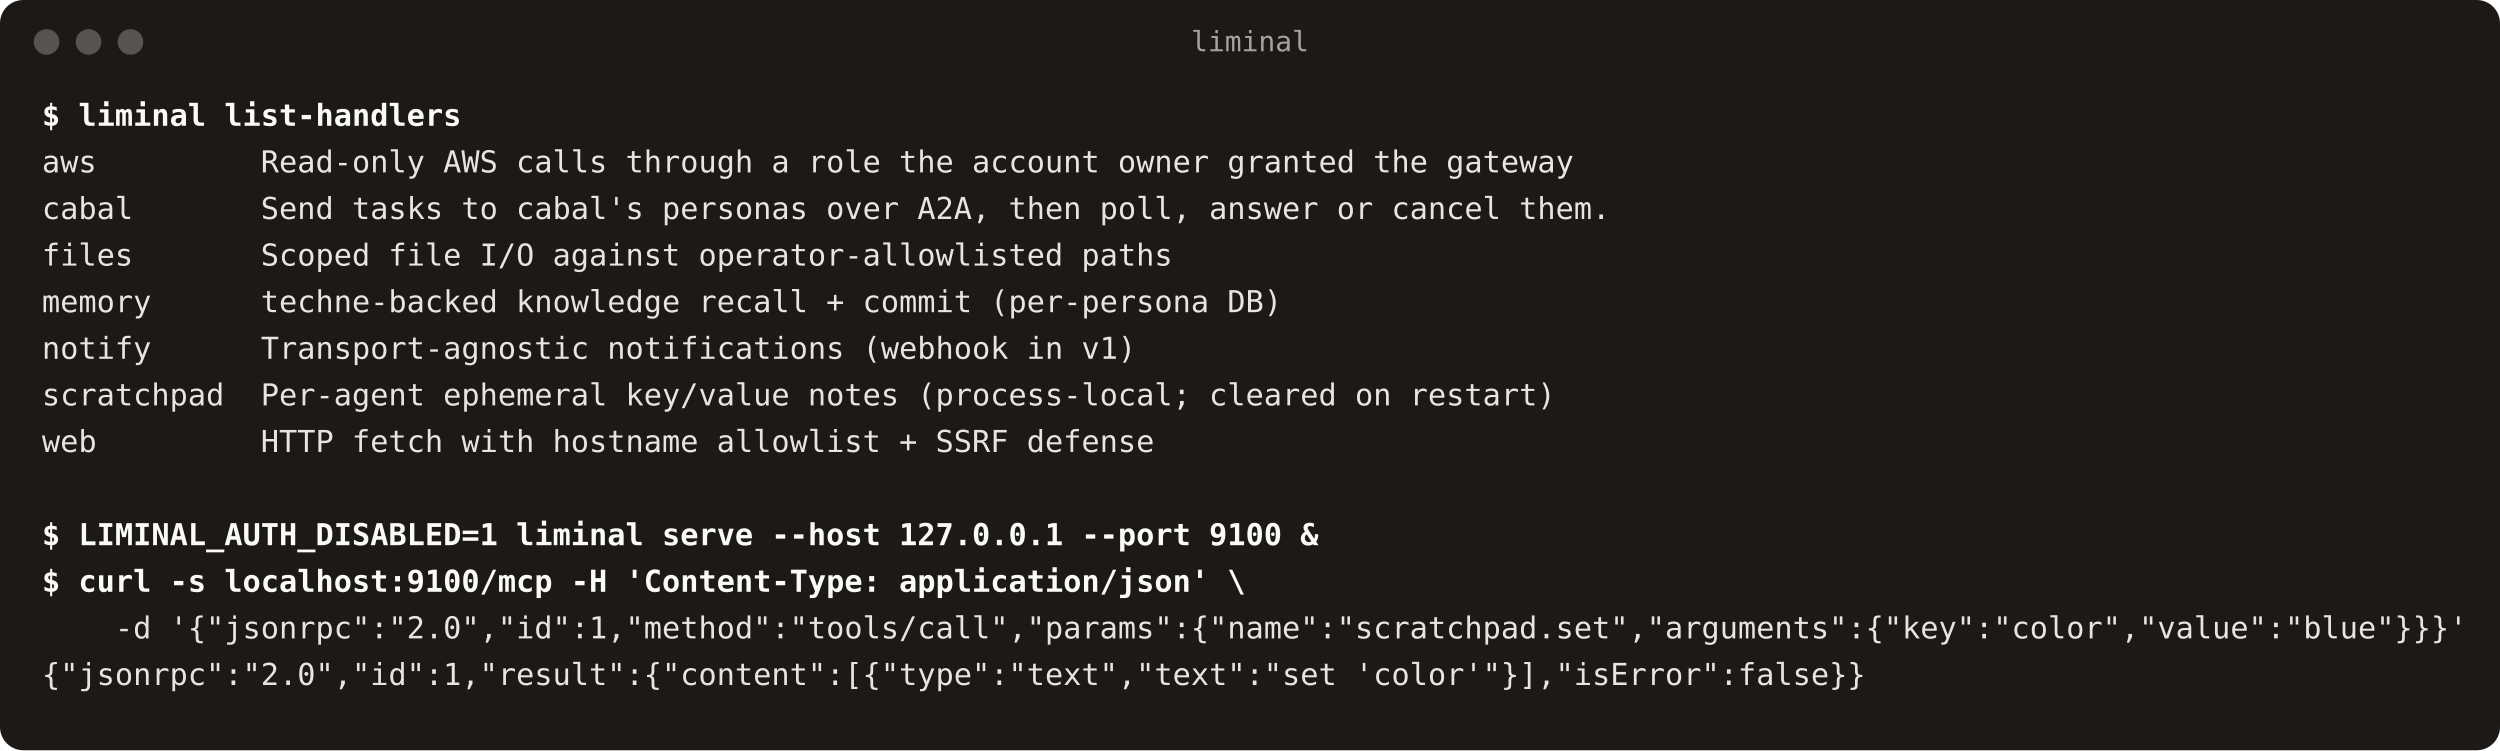
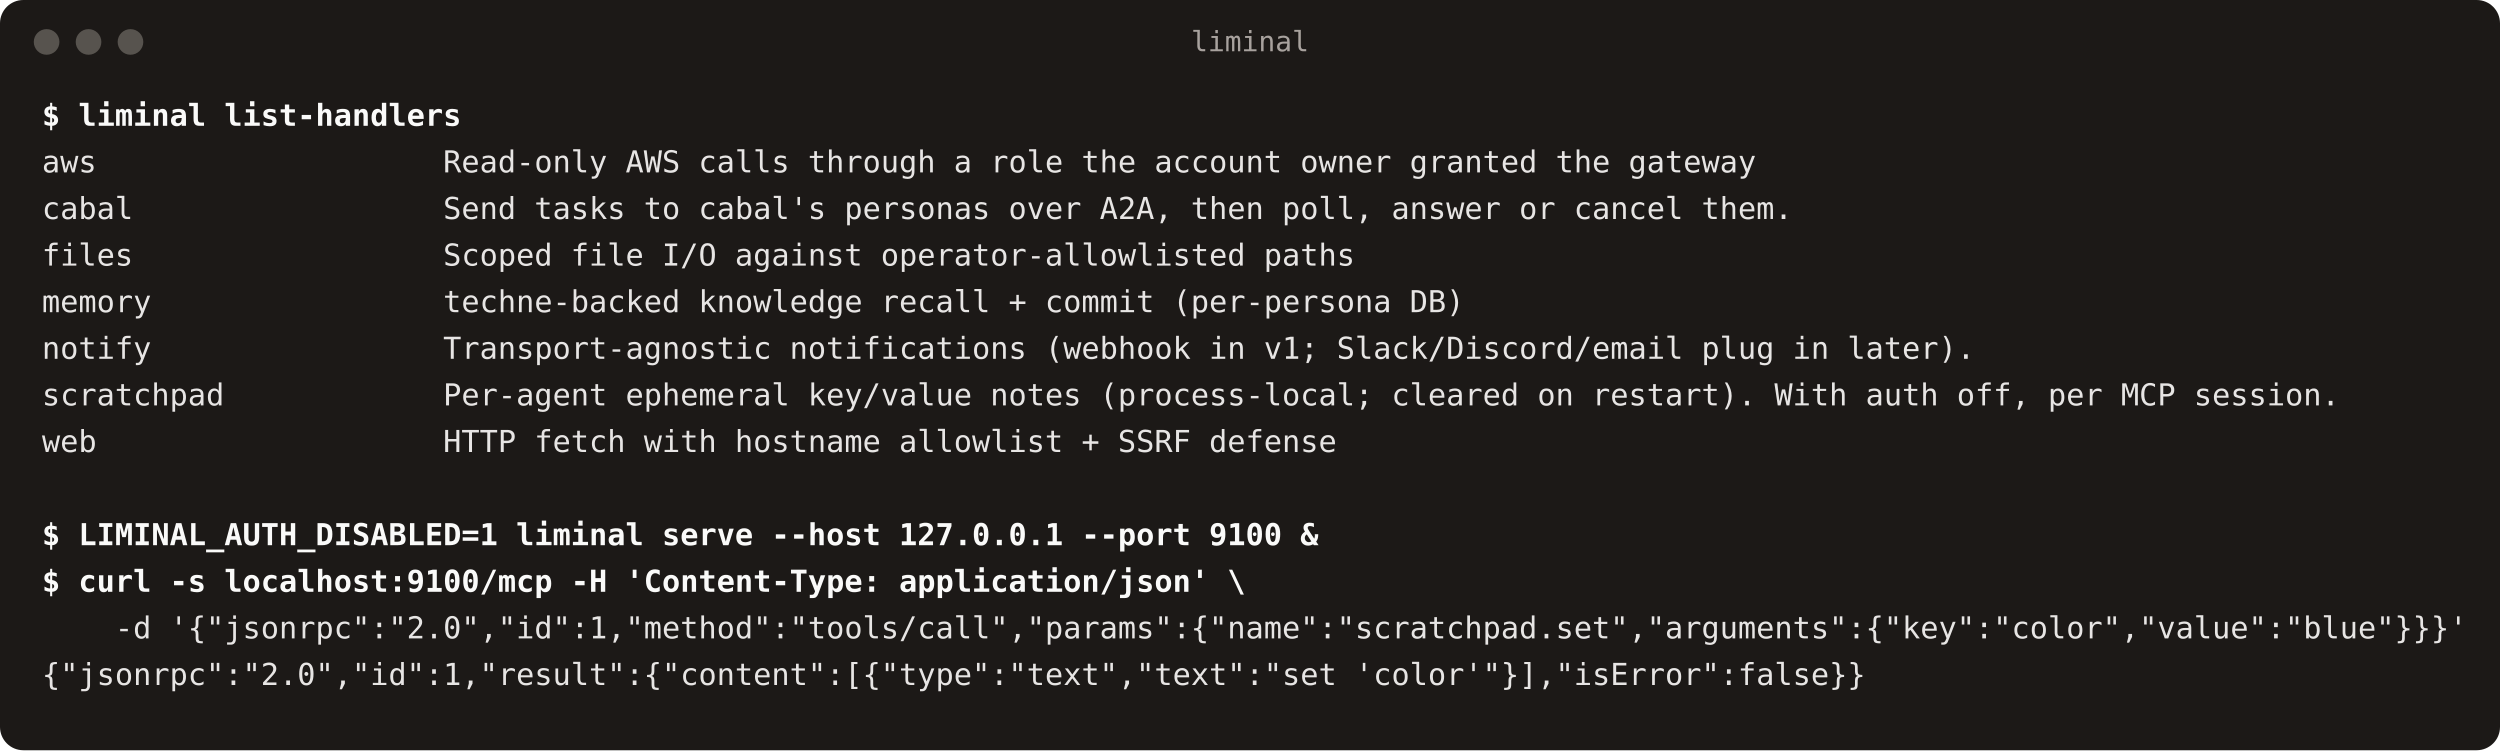
<svg xmlns="http://www.w3.org/2000/svg" width="1073" height="322" viewBox="0 0 1073 322" role="img" aria-label="liminal">
  <rect width="1073" height="322" rx="10" fill="#1c1917" />
  <circle cx="20" cy="18" r="5.5" fill="#57534e" />
  <circle cx="38" cy="18" r="5.5" fill="#57534e" />
  <circle cx="56" cy="18" r="5.5" fill="#57534e" />
  <text x="536.5" y="22" text-anchor="middle" font-family="ui-monospace,SFMono-Regular,Menlo,Consolas,monospace" font-size="12" fill="#a8a29e">liminal</text>
  <g font-family="ui-monospace,SFMono-Regular,Menlo,Consolas,monospace" font-size="13" xml:space="preserve">
    <text x="18" y="54" fill="#fafaf9" font-weight="600">$ liminal list-handlers</text>
-     <text x="18" y="74" fill="#e7e5e4">aws         Read-only AWS calls through a role the account owner granted the gateway</text>
-     <text x="18" y="94" fill="#e7e5e4">cabal       Send tasks to cabal's personas over A2A, then poll, answer or cancel them.</text>
-     <text x="18" y="114" fill="#e7e5e4">files       Scoped file I/O against operator-allowlisted paths</text>
-     <text x="18" y="134" fill="#e7e5e4">memory      techne-backed knowledge recall + commit (per-persona DB)</text>
-     <text x="18" y="154" fill="#e7e5e4">notify      Transport-agnostic notifications (webhook in v1)</text>
-     <text x="18" y="174" fill="#e7e5e4">scratchpad  Per-agent ephemeral key/value notes (process-local; cleared on restart)</text>
-     <text x="18" y="194" fill="#e7e5e4">web         HTTP fetch with hostname allowlist + SSRF defense</text>
+     <text x="18" y="74" fill="#e7e5e4">aws                   Read-only AWS calls through a role the account owner granted the gateway</text>
+     <text x="18" y="94" fill="#e7e5e4">cabal                 Send tasks to cabal's personas over A2A, then poll, answer or cancel them.</text>
+     <text x="18" y="114" fill="#e7e5e4">files                 Scoped file I/O against operator-allowlisted paths</text>
+     <text x="18" y="134" fill="#e7e5e4">memory                techne-backed knowledge recall + commit (per-persona DB)</text>
+     <text x="18" y="154" fill="#e7e5e4">notify                Transport-agnostic notifications (webhook in v1; Slack/Discord/email plug in later).</text>
+     <text x="18" y="174" fill="#e7e5e4">scratchpad            Per-agent ephemeral key/value notes (process-local; cleared on restart). With auth off, per MCP session.</text>
+     <text x="18" y="194" fill="#e7e5e4">web                   HTTP fetch with hostname allowlist + SSRF defense</text>
    <text x="18" y="214" fill="#e7e5e4" />
    <text x="18" y="234" fill="#fafaf9" font-weight="600">$ LIMINAL_AUTH_DISABLED=1 liminal serve --host 127.0.0.1 --port 9100 &amp;</text>
    <text x="18" y="254" fill="#fafaf9" font-weight="600">$ curl -s localhost:9100/mcp -H 'Content-Type: application/json' \</text>
    <text x="18" y="274" fill="#e7e5e4">    -d '{"jsonrpc":"2.0","id":1,"method":"tools/call","params":{"name":"scratchpad.set","arguments":{"key":"color","value":"blue"}}}'</text>
    <text x="18" y="294" fill="#e7e5e4">{"jsonrpc":"2.0","id":1,"result":{"content":[{"type":"text","text":"set 'color'"}],"isError":false}}</text>
  </g>
</svg>
